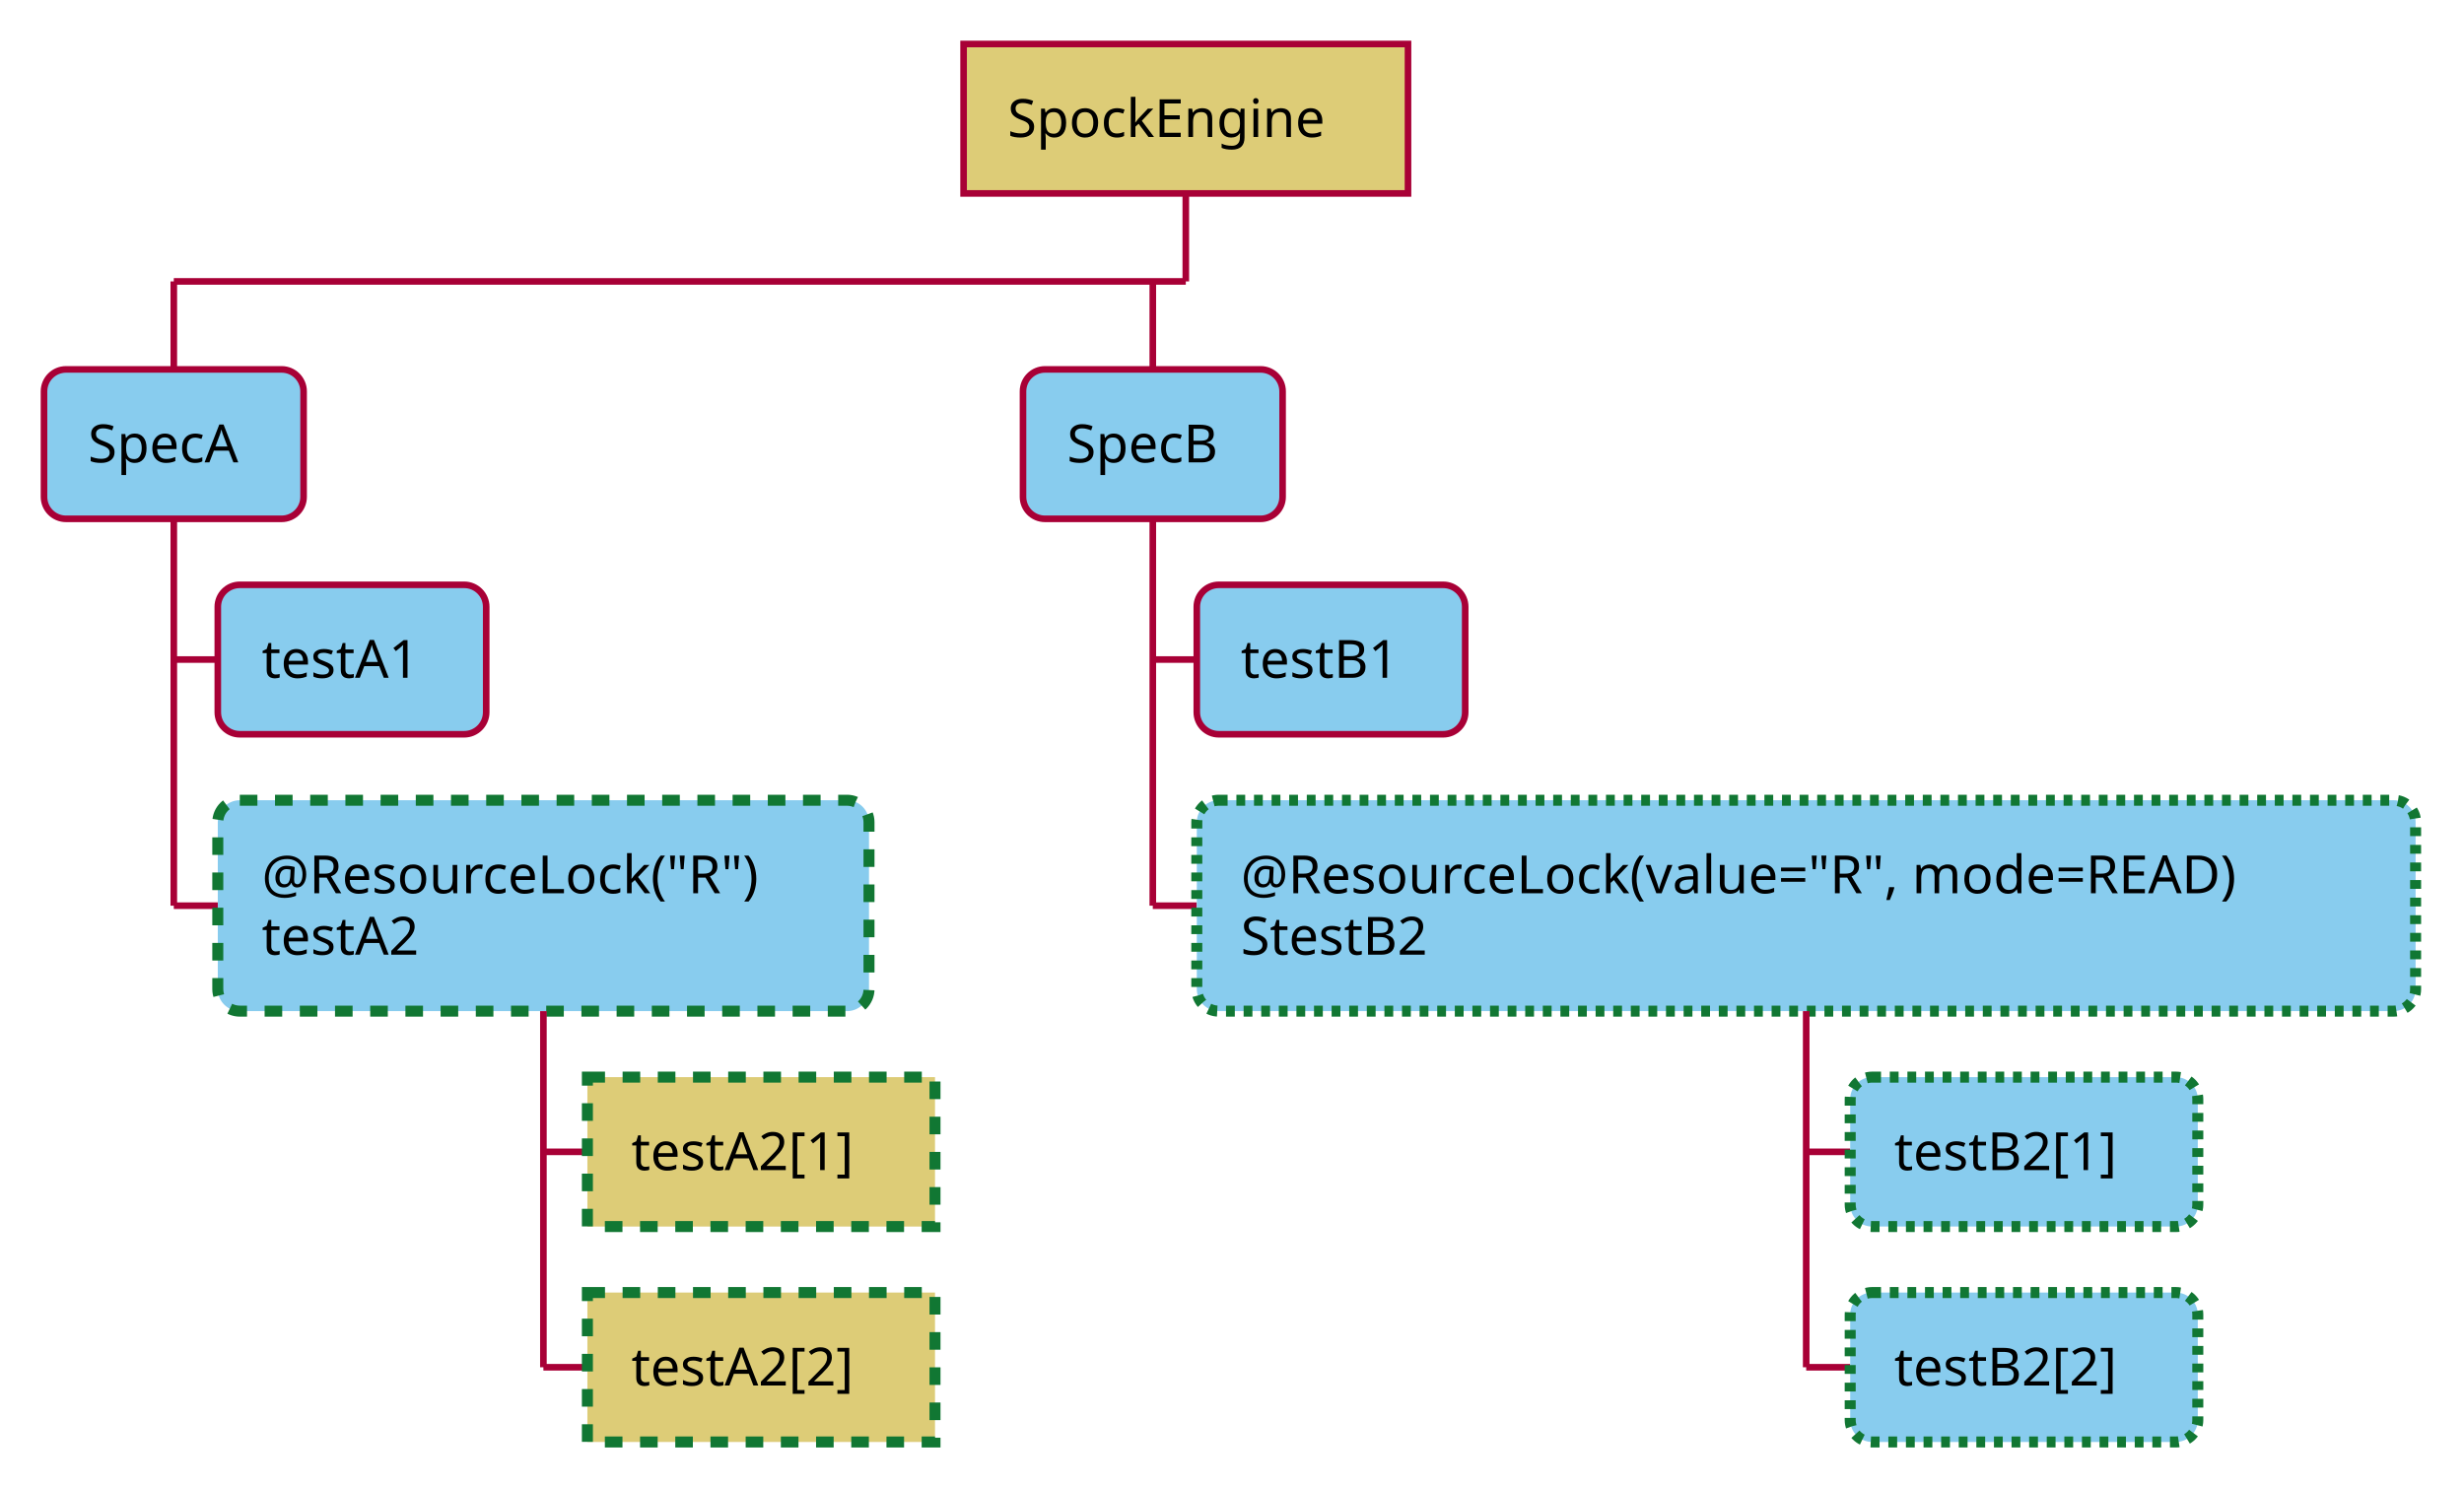
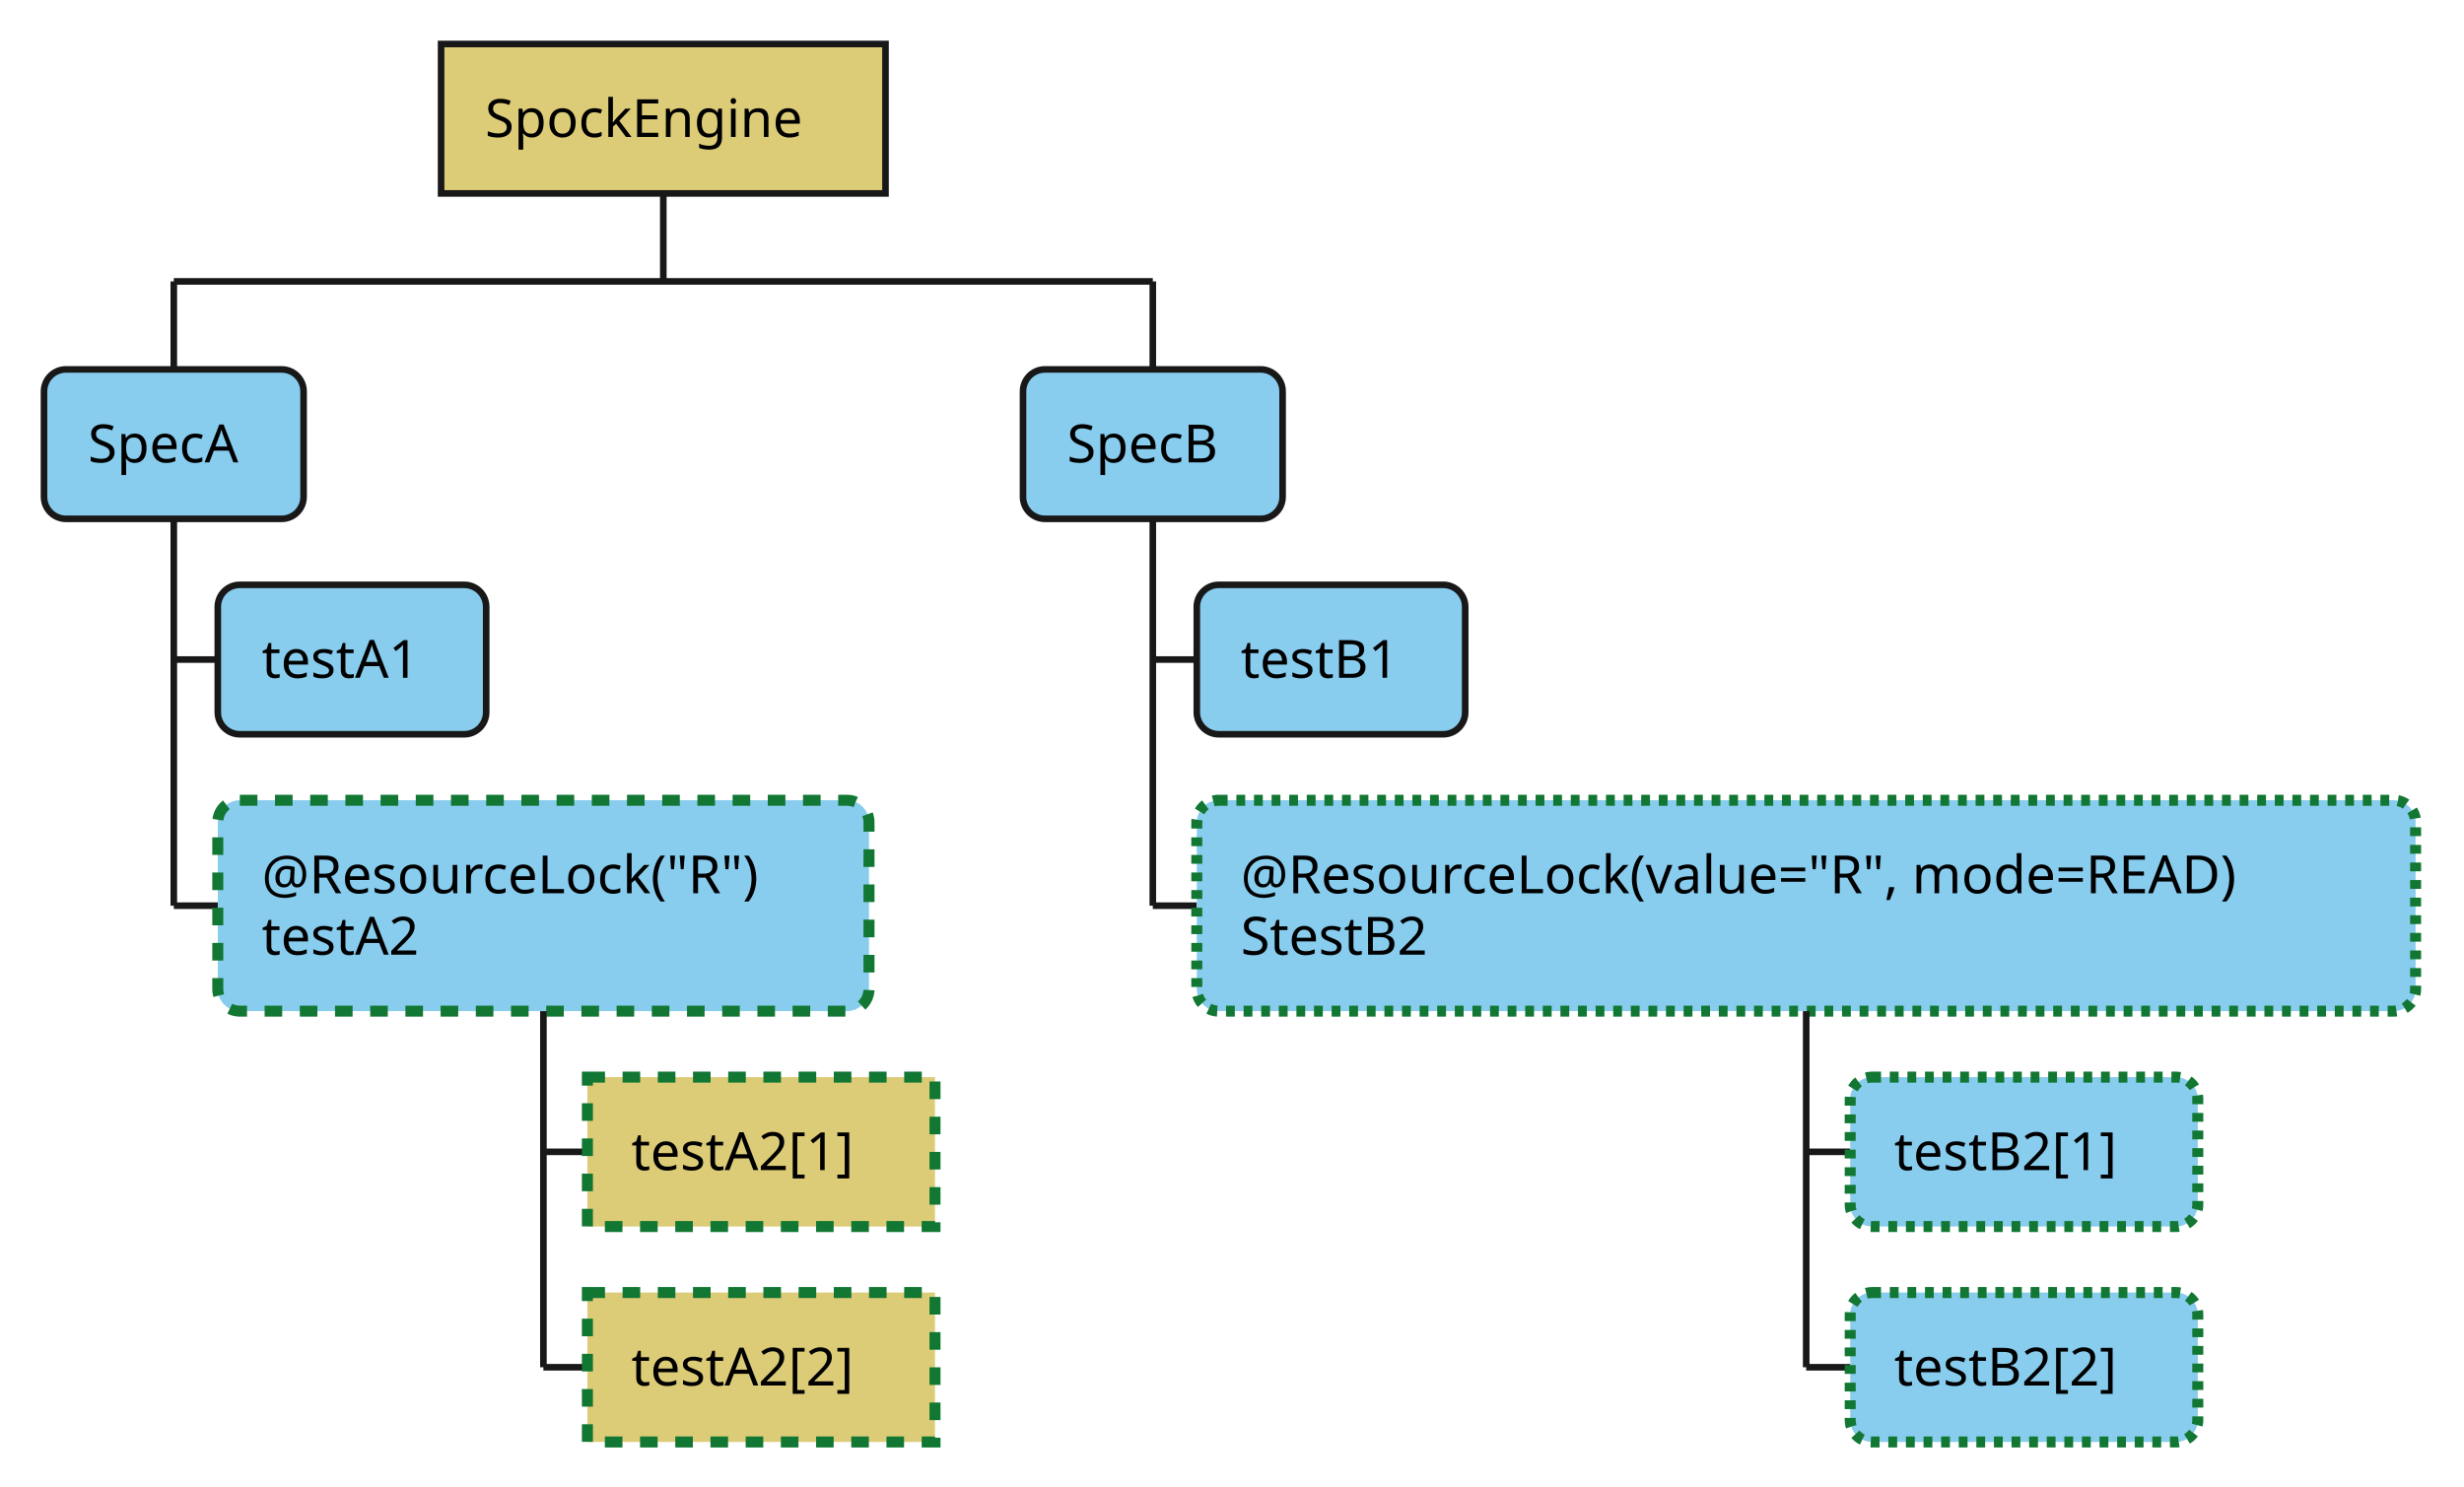
- <svg xmlns="http://www.w3.org/2000/svg" contentScriptType="application/ecmascript" contentStyleType="text/css" height="338px" preserveAspectRatio="none" style="width:560px;height:338px;" version="1.1" viewBox="0 0 560 338" width="560px" zoomAndPan="magnify">
+ <svg xmlns="http://www.w3.org/2000/svg" contentStyleType="text/css" height="338px" preserveAspectRatio="none" style="width:560px;height:338px;background:#88CCEE;" version="1.1" viewBox="0 0 560 338" width="560px" zoomAndPan="magnify">
  <defs />
  <g>
-     <rect fill="#DDCC77" height="33.969" style="stroke: #A80036; stroke-width: 1.5;" width="101" x="219" y="10" />
-     <text fill="#000000" font-family="sans-serif" font-size="12" lengthAdjust="spacingAndGlyphs" textLength="81" x="229" y="31.139">
-       SpockEngine
-     </text>
-     <line style="stroke: #A80036; stroke-width: 1.5;" x1="269.5" x2="269.5" y1="43.969" y2="63.969" />
-     <line style="stroke: #A80036; stroke-width: 1.5;" x1="39.5" x2="39.5" y1="63.969" y2="83.969" />
-     <rect fill="#88CCEE" height="33.969" rx="5" ry="5" style="stroke: #A80036; stroke-width: 1.5;" width="59" x="10" y="83.969" />
-     <text fill="#000000" font-family="sans-serif" font-size="12" lengthAdjust="spacingAndGlyphs" textLength="39" x="20" y="105.107">
-       SpecA
-     </text>
-     <line style="stroke: #A80036; stroke-width: 1.5;" x1="39.5" x2="49.5" y1="149.922" y2="149.922" />
-     <rect fill="#88CCEE" height="33.969" rx="5" ry="5" style="stroke: #A80036; stroke-width: 1.5;" width="61" x="49.5" y="132.938" />
-     <text fill="#000000" font-family="sans-serif" font-size="12" lengthAdjust="spacingAndGlyphs" textLength="41" x="59.5" y="154.076">
-       testA1
-     </text>
-     <line style="stroke: #A80036; stroke-width: 1.5;" x1="39.5" x2="49.5" y1="205.875" y2="205.875" />
-     <rect fill="#88CCEE" height="47.938" rx="5" ry="5" style="stroke: #117733; stroke-width: 2.5; stroke-dasharray: 4.0,4.0;" width="148" x="49.5" y="181.906" />
-     <text fill="#000000" font-family="sans-serif" font-size="12" lengthAdjust="spacingAndGlyphs" textLength="128" x="59.5" y="203.045">
-       @ResourceLock("R")
-     </text>
-     <text fill="#000000" font-family="sans-serif" font-size="12" lengthAdjust="spacingAndGlyphs" textLength="41" x="59.5" y="217.014">
-       testA2
-     </text>
-     <line style="stroke: #A80036; stroke-width: 1.5;" x1="123.5" x2="133.5" y1="261.828" y2="261.828" />
-     <rect fill="#DDCC77" height="33.969" style="stroke: #117733; stroke-width: 2.5; stroke-dasharray: 4.0,4.0;" width="79" x="133.5" y="244.844" />
-     <text fill="#000000" font-family="sans-serif" font-size="12" lengthAdjust="spacingAndGlyphs" textLength="59" x="143.5" y="265.982">
-       testA2[1]
-     </text>
-     <line style="stroke: #A80036; stroke-width: 1.5;" x1="123.5" x2="133.5" y1="310.797" y2="310.797" />
-     <rect fill="#DDCC77" height="33.969" style="stroke: #117733; stroke-width: 2.5; stroke-dasharray: 4.0,4.0;" width="79" x="133.5" y="293.812" />
-     <text fill="#000000" font-family="sans-serif" font-size="12" lengthAdjust="spacingAndGlyphs" textLength="59" x="143.5" y="314.951">
-       testA2[2]
-     </text>
-     <line style="stroke: #A80036; stroke-width: 1.5;" x1="123.5" x2="123.5" y1="229.844" y2="310.797" />
-     <line style="stroke: #A80036; stroke-width: 1.5;" x1="39.5" x2="39.5" y1="117.938" y2="205.875" />
-     <line style="stroke: #A80036; stroke-width: 1.5;" x1="262" x2="262" y1="63.969" y2="83.969" />
-     <rect fill="#88CCEE" height="33.969" rx="5" ry="5" style="stroke: #A80036; stroke-width: 1.5;" width="59" x="232.5" y="83.969" />
-     <text fill="#000000" font-family="sans-serif" font-size="12" lengthAdjust="spacingAndGlyphs" textLength="39" x="242.5" y="105.107">
-       SpecB
-     </text>
-     <line style="stroke: #A80036; stroke-width: 1.5;" x1="262" x2="272" y1="149.922" y2="149.922" />
-     <rect fill="#88CCEE" height="33.969" rx="5" ry="5" style="stroke: #A80036; stroke-width: 1.5;" width="61" x="272" y="132.938" />
-     <text fill="#000000" font-family="sans-serif" font-size="12" lengthAdjust="spacingAndGlyphs" textLength="41" x="282" y="154.076">
-       testB1
-     </text>
-     <line style="stroke: #A80036; stroke-width: 1.5;" x1="262" x2="272" y1="205.875" y2="205.875" />
-     <rect fill="#88CCEE" height="47.938" rx="5" ry="5" style="stroke: #117733; stroke-width: 2.5; stroke-dasharray: 2.0,2.0;" width="277" x="272" y="181.906" />
-     <text fill="#000000" font-family="sans-serif" font-size="12" lengthAdjust="spacingAndGlyphs" textLength="257" x="282" y="203.045">
-       @ResourceLock(value="R", mode=READ)
-     </text>
-     <text fill="#000000" font-family="sans-serif" font-size="12" lengthAdjust="spacingAndGlyphs" textLength="49" x="282" y="217.014">
-       StestB2
-     </text>
-     <line style="stroke: #A80036; stroke-width: 1.5;" x1="410.5" x2="420.5" y1="261.828" y2="261.828" />
-     <rect fill="#88CCEE" height="33.969" rx="5" ry="5" style="stroke: #117733; stroke-width: 2.5; stroke-dasharray: 2.0,2.0;" width="79" x="420.5" y="244.844" />
-     <text fill="#000000" font-family="sans-serif" font-size="12" lengthAdjust="spacingAndGlyphs" textLength="59" x="430.5" y="265.982">
-       testB2[1]
-     </text>
-     <line style="stroke: #A80036; stroke-width: 1.5;" x1="410.5" x2="420.5" y1="310.797" y2="310.797" />
-     <rect fill="#88CCEE" height="33.969" rx="5" ry="5" style="stroke: #117733; stroke-width: 2.5; stroke-dasharray: 2.0,2.0;" width="79" x="420.5" y="293.812" />
-     <text fill="#000000" font-family="sans-serif" font-size="12" lengthAdjust="spacingAndGlyphs" textLength="59" x="430.5" y="314.951">
-       testB2[2]
-     </text>
-     <line style="stroke: #A80036; stroke-width: 1.5;" x1="410.5" x2="410.5" y1="229.844" y2="310.797" />
-     <line style="stroke: #A80036; stroke-width: 1.5;" x1="262" x2="262" y1="117.938" y2="205.875" />
-     <line style="stroke: #A80036; stroke-width: 1.5;" x1="39.5" x2="269.5" y1="63.969" y2="63.969" />
+     <line style="stroke:#181818;stroke-width:1.5;" x1="39.5" x2="39.5" y1="63.969" y2="83.969" />
+     <rect fill="#88CCEE" height="33.969" rx="5" ry="5" style="stroke:#181818;stroke-width:1.5;" width="59" x="10" y="83.969" />
+     <text fill="#000000" font-family="sans-serif" font-size="12" lengthAdjust="spacing" textLength="39" x="20" y="105.107">SpecA</text>
+     <line style="stroke:#181818;stroke-width:1.5;" x1="39.5" x2="49.5" y1="149.922" y2="149.922" />
+     <rect fill="#88CCEE" height="33.969" rx="5" ry="5" style="stroke:#181818;stroke-width:1.5;" width="61" x="49.5" y="132.938" />
+     <text fill="#000000" font-family="sans-serif" font-size="12" lengthAdjust="spacing" textLength="41" x="59.5" y="154.076">testA1</text>
+     <line style="stroke:#181818;stroke-width:1.5;" x1="39.5" x2="49.5" y1="205.875" y2="205.875" />
+     <rect fill="#88CCEE" height="47.938" rx="5" ry="5" style="stroke:#117733;stroke-width:2.5;stroke-dasharray:4.0,4.0;" width="148" x="49.5" y="181.906" />
+     <text fill="#000000" font-family="sans-serif" font-size="12" lengthAdjust="spacing" textLength="128" x="59.5" y="203.045">@ResourceLock("R")</text>
+     <text fill="#000000" font-family="sans-serif" font-size="12" lengthAdjust="spacing" textLength="41" x="59.5" y="217.014">testA2</text>
+     <line style="stroke:#181818;stroke-width:1.5;" x1="123.5" x2="133.5" y1="261.828" y2="261.828" />
+     <rect fill="#DDCC77" height="33.969" style="stroke:#117733;stroke-width:2.5;stroke-dasharray:4.0,4.0;" width="79" x="133.5" y="244.844" />
+     <text fill="#000000" font-family="sans-serif" font-size="12" lengthAdjust="spacing" textLength="59" x="143.5" y="265.982">testA2[1]</text>
+     <line style="stroke:#181818;stroke-width:1.5;" x1="123.5" x2="133.5" y1="310.797" y2="310.797" />
+     <rect fill="#DDCC77" height="33.969" style="stroke:#117733;stroke-width:2.5;stroke-dasharray:4.0,4.0;" width="79" x="133.5" y="293.812" />
+     <text fill="#000000" font-family="sans-serif" font-size="12" lengthAdjust="spacing" textLength="59" x="143.5" y="314.951">testA2[2]</text>
+     <line style="stroke:#181818;stroke-width:1.5;" x1="123.5" x2="123.5" y1="229.844" y2="310.797" />
+     <line style="stroke:#181818;stroke-width:1.5;" x1="39.5" x2="39.5" y1="117.938" y2="205.875" />
+     <line style="stroke:#181818;stroke-width:1.5;" x1="262" x2="262" y1="63.969" y2="83.969" />
+     <rect fill="#88CCEE" height="33.969" rx="5" ry="5" style="stroke:#181818;stroke-width:1.5;" width="59" x="232.5" y="83.969" />
+     <text fill="#000000" font-family="sans-serif" font-size="12" lengthAdjust="spacing" textLength="39" x="242.5" y="105.107">SpecB</text>
+     <line style="stroke:#181818;stroke-width:1.5;" x1="262" x2="272" y1="149.922" y2="149.922" />
+     <rect fill="#88CCEE" height="33.969" rx="5" ry="5" style="stroke:#181818;stroke-width:1.5;" width="61" x="272" y="132.938" />
+     <text fill="#000000" font-family="sans-serif" font-size="12" lengthAdjust="spacing" textLength="41" x="282" y="154.076">testB1</text>
+     <line style="stroke:#181818;stroke-width:1.5;" x1="262" x2="272" y1="205.875" y2="205.875" />
+     <rect fill="#88CCEE" height="47.938" rx="5" ry="5" style="stroke:#117733;stroke-width:2.5;stroke-dasharray:2.0,2.0;" width="277" x="272" y="181.906" />
+     <text fill="#000000" font-family="sans-serif" font-size="12" lengthAdjust="spacing" textLength="257" x="282" y="203.045">@ResourceLock(value="R", mode=READ)</text>
+     <text fill="#000000" font-family="sans-serif" font-size="12" lengthAdjust="spacing" textLength="49" x="282" y="217.014">StestB2</text>
+     <line style="stroke:#181818;stroke-width:1.5;" x1="410.5" x2="420.5" y1="261.828" y2="261.828" />
+     <rect fill="#88CCEE" height="33.969" rx="5" ry="5" style="stroke:#117733;stroke-width:2.5;stroke-dasharray:2.0,2.0;" width="79" x="420.5" y="244.844" />
+     <text fill="#000000" font-family="sans-serif" font-size="12" lengthAdjust="spacing" textLength="59" x="430.5" y="265.982">testB2[1]</text>
+     <line style="stroke:#181818;stroke-width:1.5;" x1="410.5" x2="420.5" y1="310.797" y2="310.797" />
+     <rect fill="#88CCEE" height="33.969" rx="5" ry="5" style="stroke:#117733;stroke-width:2.5;stroke-dasharray:2.0,2.0;" width="79" x="420.5" y="293.812" />
+     <text fill="#000000" font-family="sans-serif" font-size="12" lengthAdjust="spacing" textLength="59" x="430.5" y="314.951">testB2[2]</text>
+     <line style="stroke:#181818;stroke-width:1.5;" x1="410.5" x2="410.5" y1="229.844" y2="310.797" />
+     <line style="stroke:#181818;stroke-width:1.5;" x1="262" x2="262" y1="117.938" y2="205.875" />
+     <line style="stroke:#181818;stroke-width:1.5;" x1="39.5" x2="262" y1="63.969" y2="63.969" />
+     <rect fill="#DDCC77" height="33.969" style="stroke:#181818;stroke-width:1.5;" width="101" x="100.25" y="10" />
+     <text fill="#000000" font-family="sans-serif" font-size="12" lengthAdjust="spacing" textLength="81" x="110.25" y="31.139">SpockEngine</text>
+     <line style="stroke:#181818;stroke-width:1.5;" x1="150.75" x2="150.75" y1="43.969" y2="63.969" />
  </g>
</svg>
